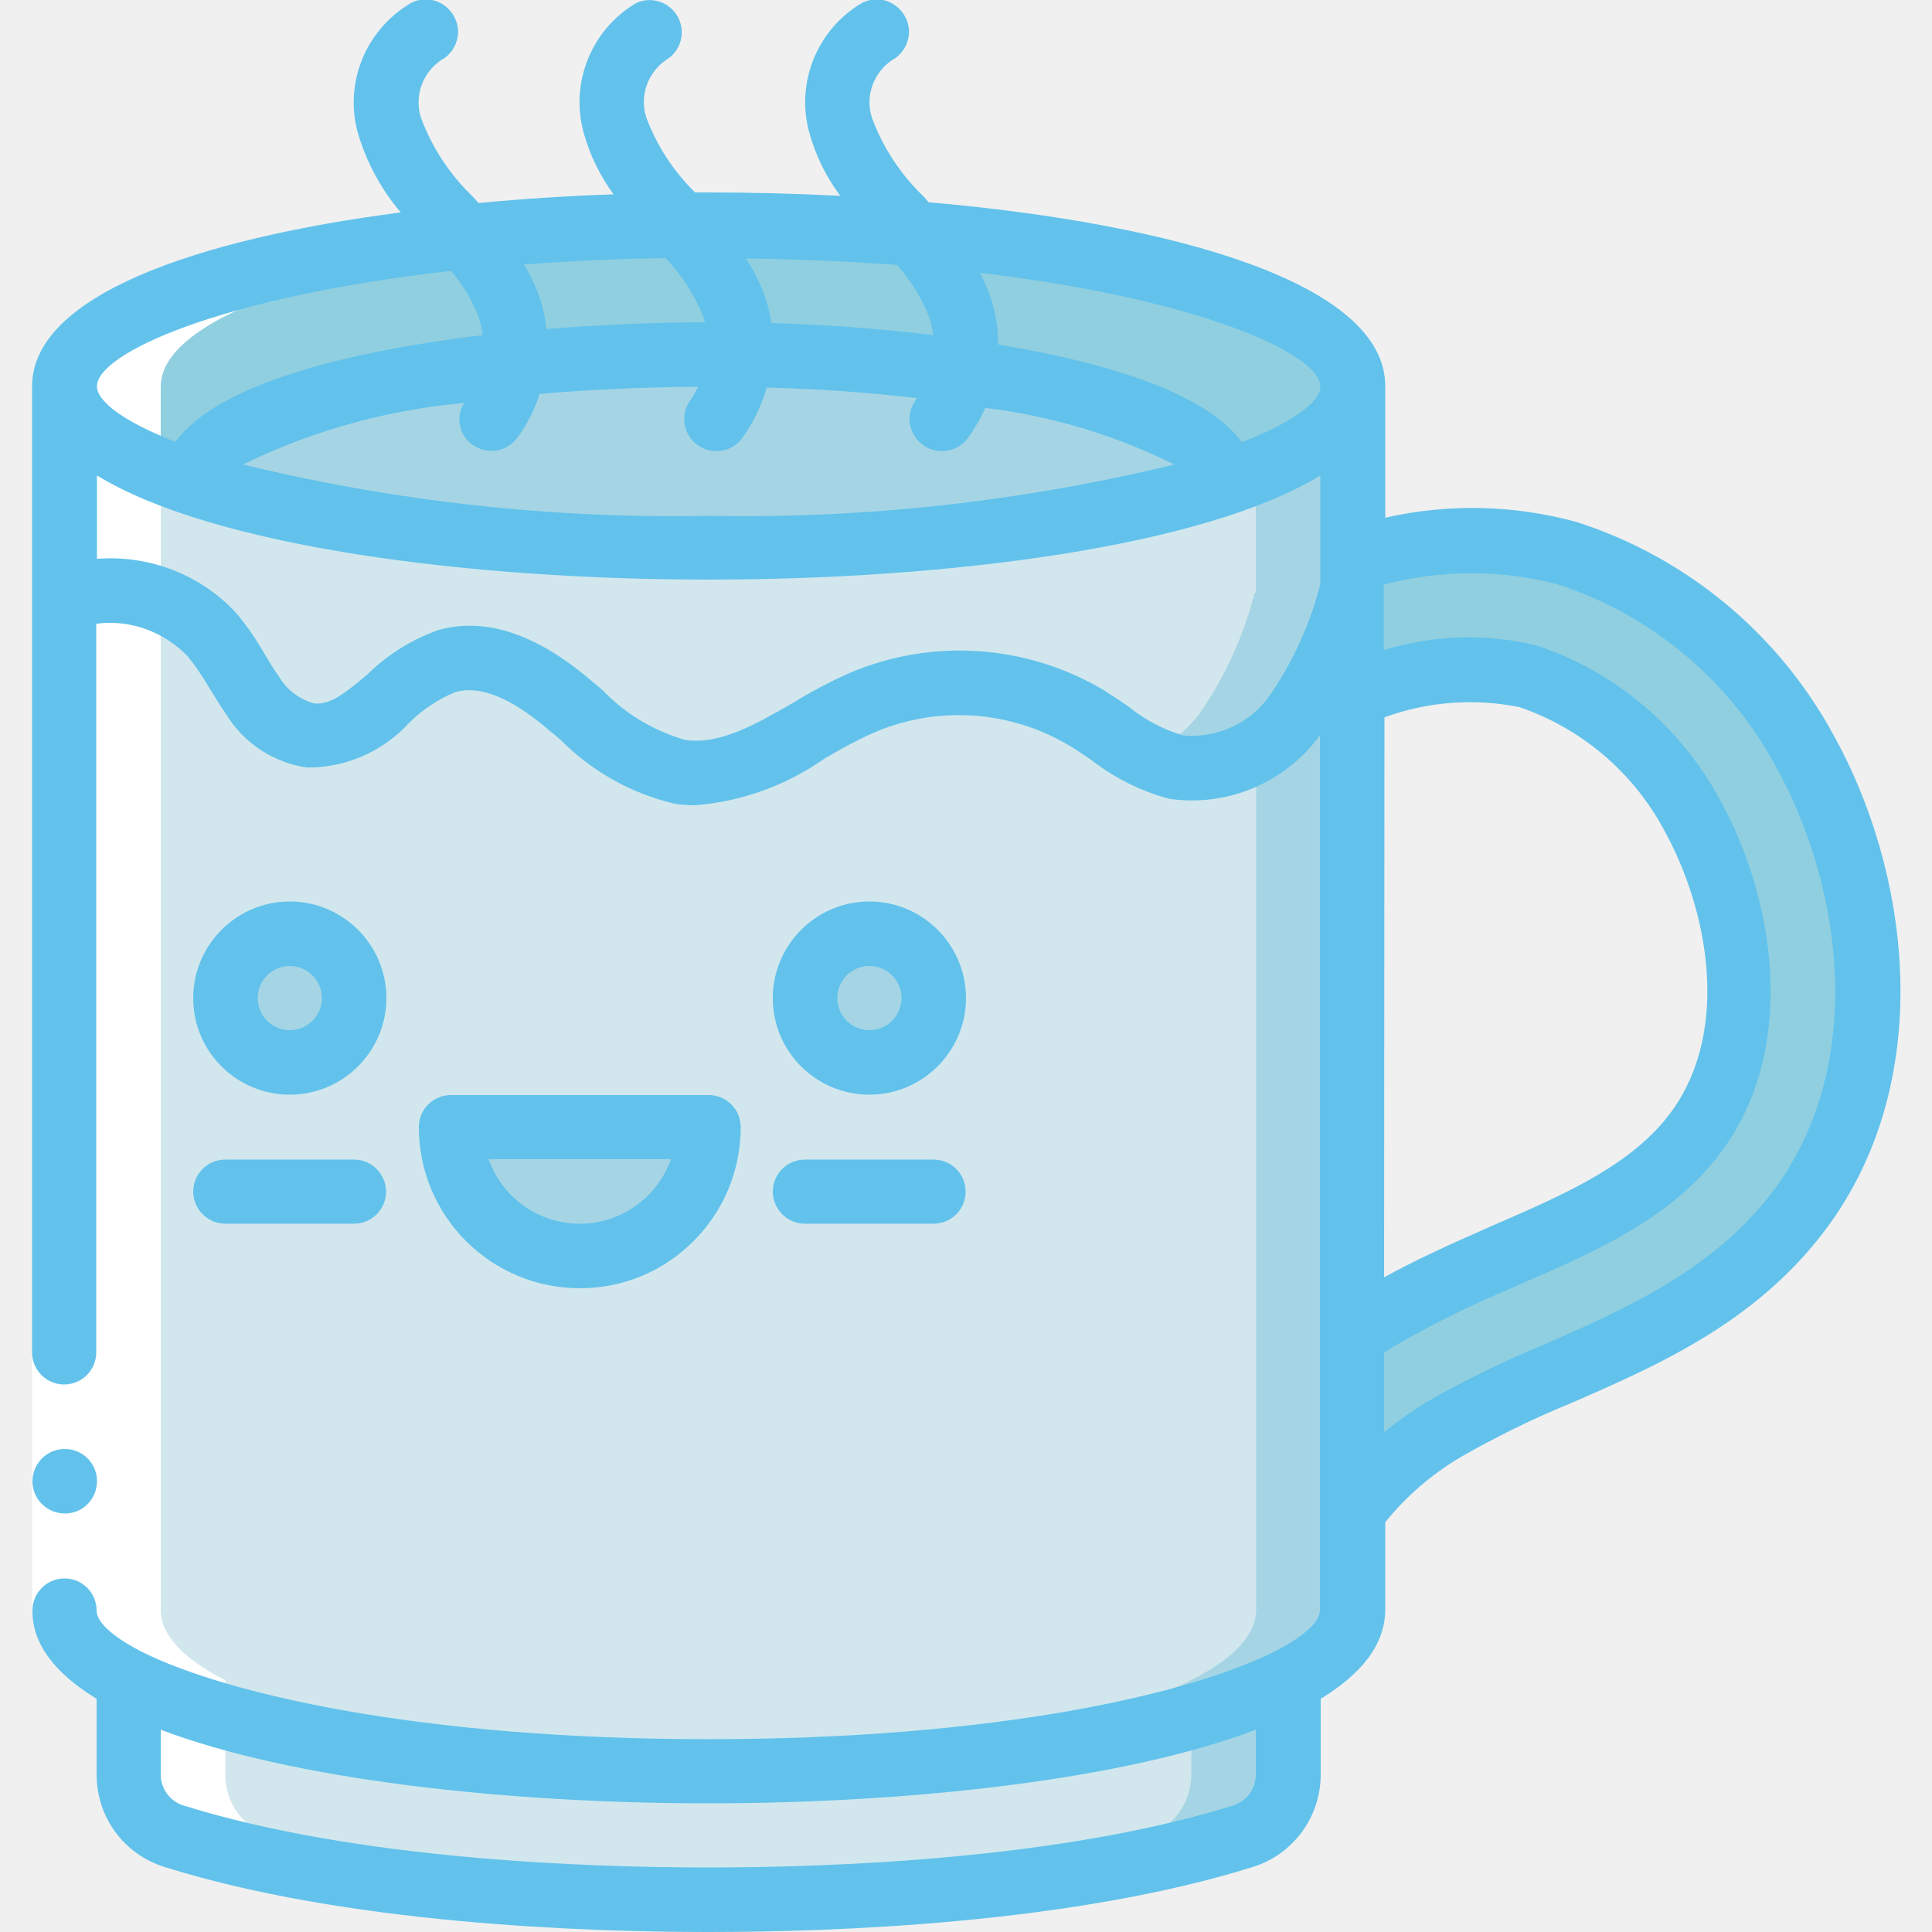
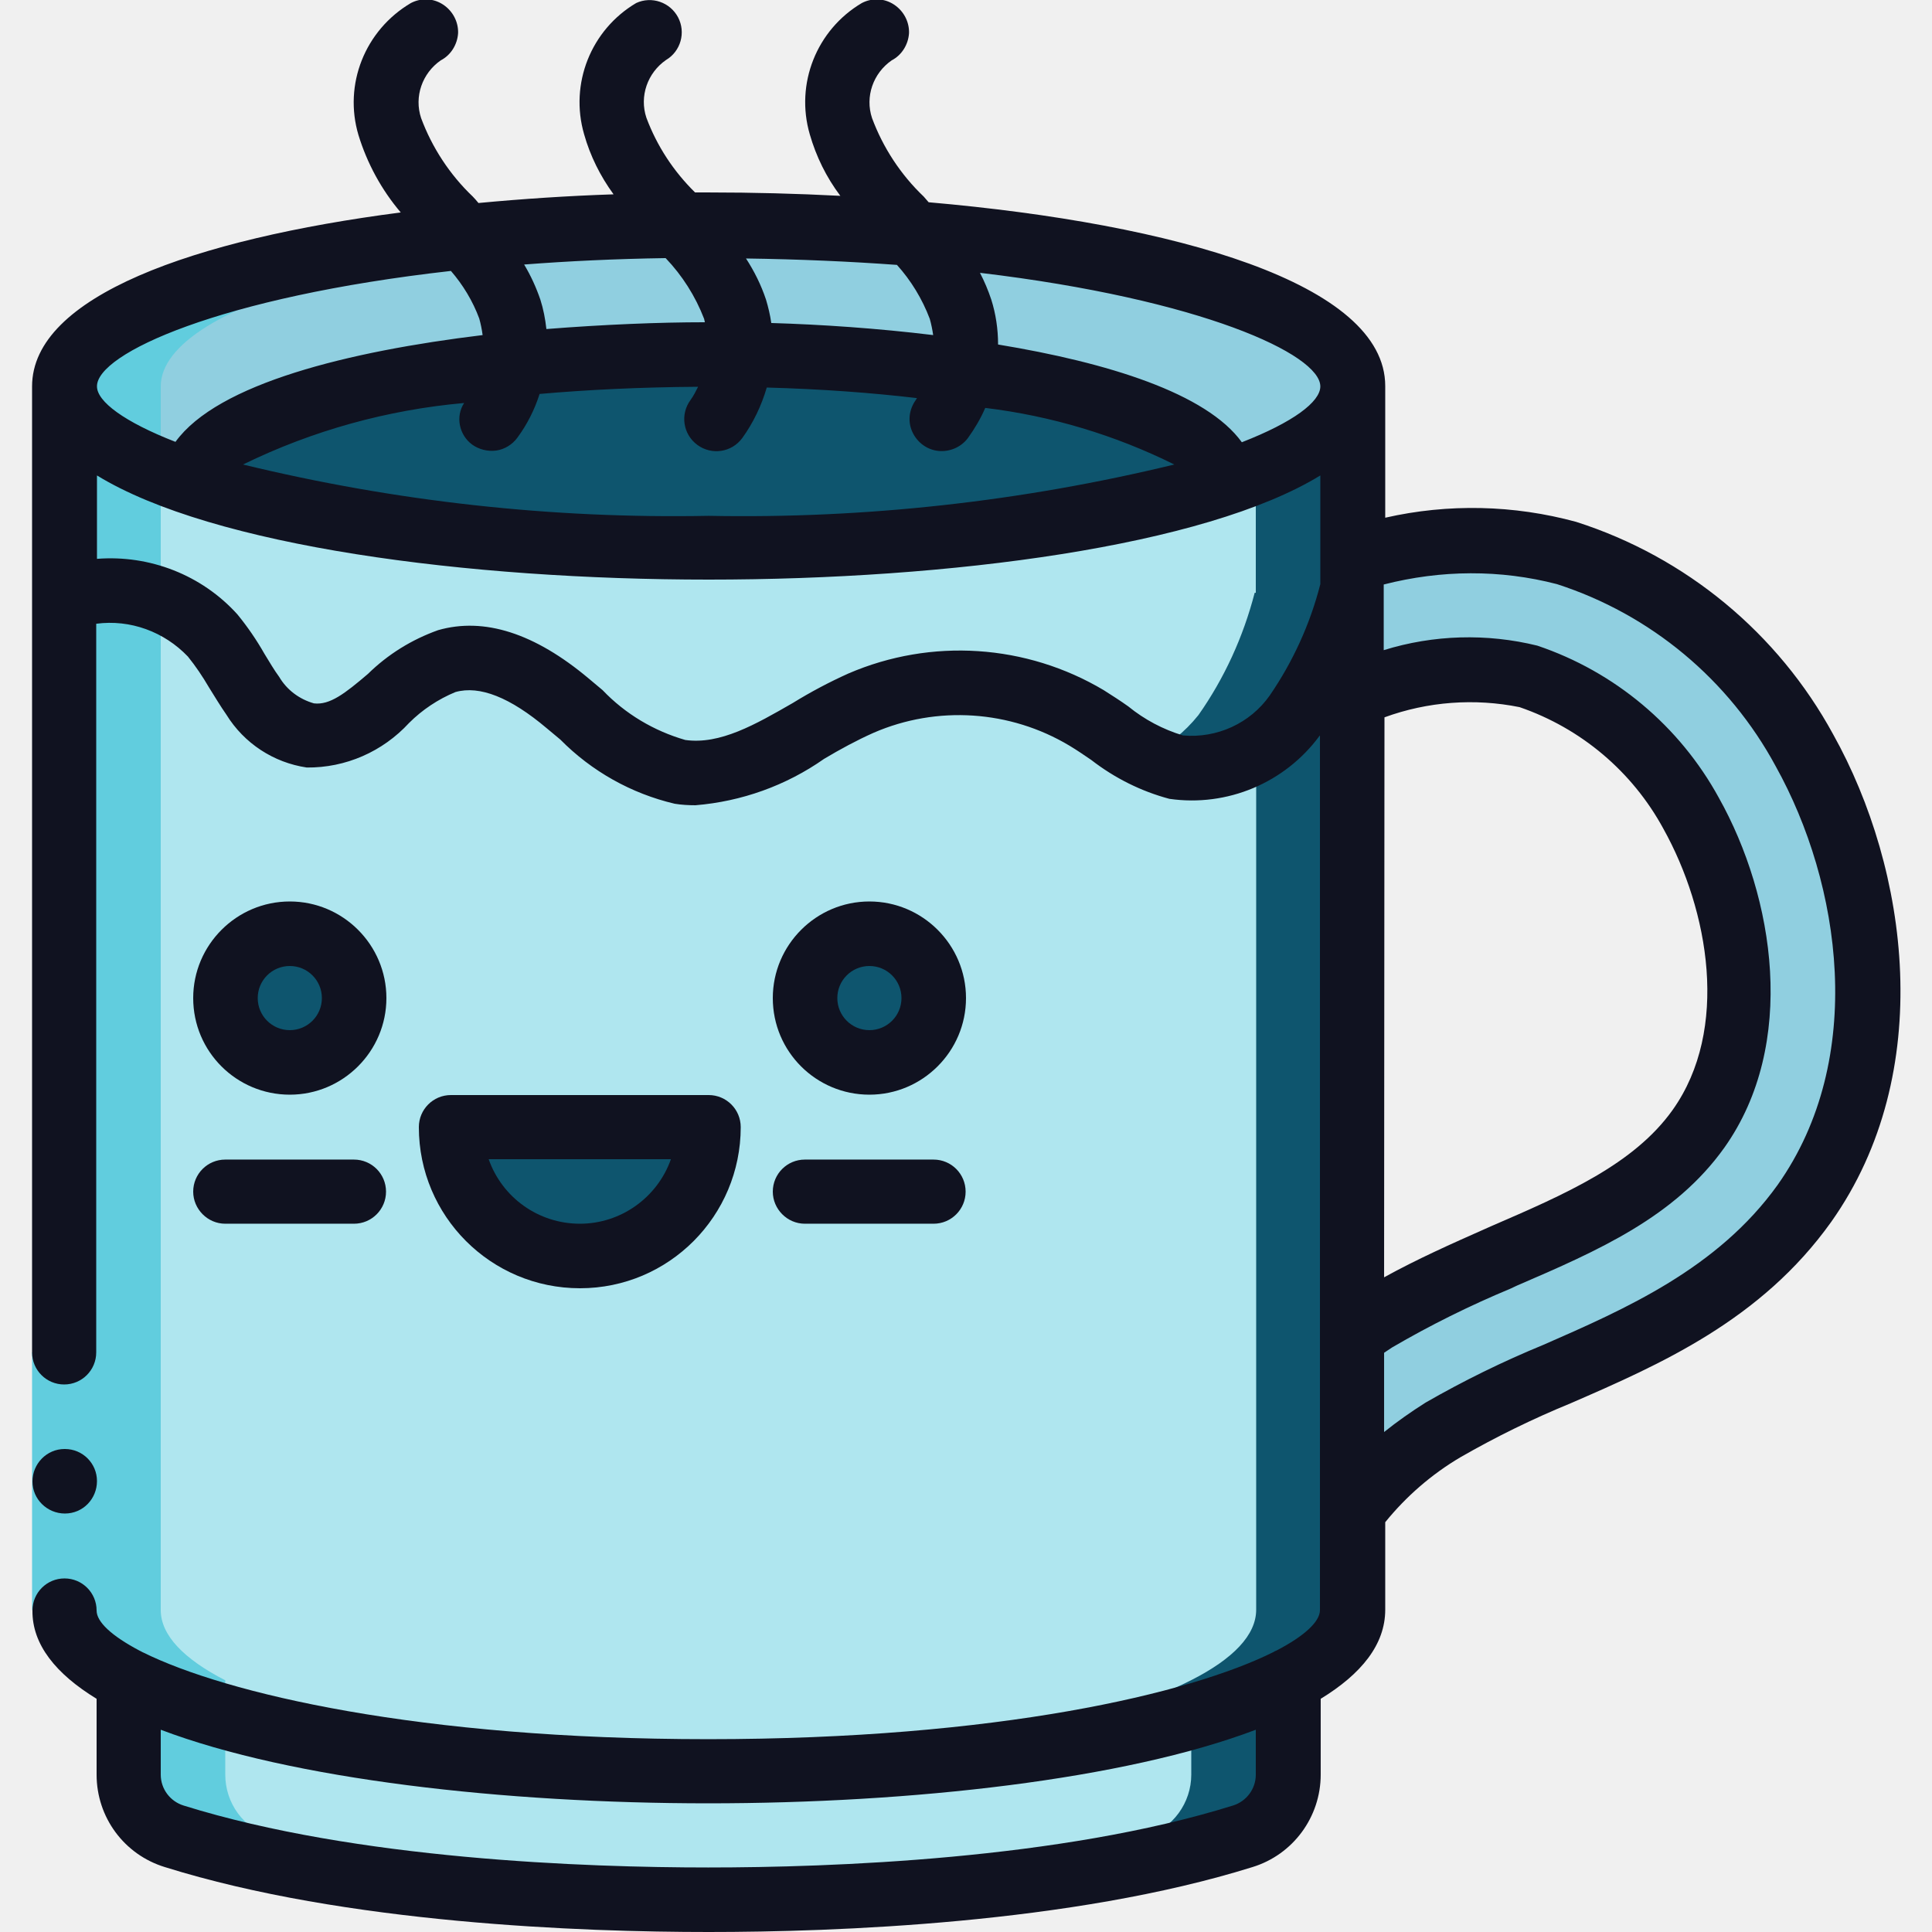
<svg xmlns="http://www.w3.org/2000/svg" version="1.1" id="Camada_1" x="0px" y="0px" viewBox="0 0 512 512" style="enable-background:new 0 0 512 512;" xml:space="preserve">
  <style type="text/css">
	.st0{fill:#90CFE0;}
- 	.st1{fill:#A5D5E5;}
- 	.st2{fill:#D1E7ED;}
- 	.st3{fill:#FFFFFF;}
- 	.st4{fill:#62C2EB;}
+ 	.st1{fill:#0E556E;}
+ 	.st2{fill:#AFE6EF;}
+ 	.st3{fill:#61CDDE;}
+ 	.st4{fill:#101220;}
</style>
  <g id="_x30_05---Hot-Drink">
    <path id="Shape" class="st0" d="M358.4,102.4c0,9.6-12.7,18.4-34.1,25.6c0-18.9-61.1-34.1-136.5-34.1S51.2,109.1,51.2,128   c-21.4-7.2-34.1-16-34.1-25.6c0-23.6,76.4-42.7,170.7-42.7S358.4,78.8,358.4,102.4z" />
    <path id="Shape_1_" class="st1" d="M324.3,128c-31.1,10.3-80.7,17.1-136.5,17.1S82.3,138.3,51.2,128c0-18.9,61.1-34.1,136.5-34.1   S324.3,109.1,324.3,128z" />
    <path id="Shape_2_" class="st2" d="M358.4,102.4v54.8h-0.3c-3,11.6-8,22.6-14.9,32.4c-7.2,9.9-19.2,15.2-31.4,13.7   c-8.6-3-16.6-7.4-23.7-13.1c-18.2-10.8-40.4-12.2-59.8-3.9c-16,7-30.7,20.7-48,18.2c-11.6-1.8-20.7-10.7-29.8-18.2   c-9.1-7.5-20.7-14.4-32-11.2c-13.5,3.9-22.2,21.2-36.1,19.7c-6.4-1.2-12-5-15.4-10.5c-3.8-5.2-6.5-11.1-10.7-16   c-10-10.8-25.3-14.7-39.3-10v-56c0,9.6,12.7,18.4,34.1,25.6c31.1,10.3,80.7,17.1,136.5,17.1s105.4-6.7,136.5-17.1   C345.7,120.8,358.4,112,358.4,102.4L358.4,102.4z" />
    <path id="Shape_3_" class="st1" d="M332.8,124.8v32.3h-0.3c-3,11.6-8,22.6-14.9,32.4c-3.6,4.5-8.2,8.2-13.4,10.8   c2.4,1.3,4.9,2.2,7.6,2.8c12.2,1.5,24.2-3.7,31.4-13.7c6.9-9.8,12-20.8,14.9-32.4h0.3v-54.8C358.4,110.7,349,118.3,332.8,124.8z" />
    <path id="Shape_4_" class="st2" d="M358.4,157.2v269.5c0,6.7-6.1,13-17.1,18.6c-27.6,14.3-86,24.1-153.6,24.1s-126-9.8-153.6-24.1   c-10.9-5.6-17.1-11.9-17.1-18.6V158.4c13.9-4.7,29.3-0.8,39.3,10c4.2,4.9,6.9,10.8,10.7,16c3.4,5.5,9,9.3,15.4,10.5   c13.9,1.5,22.6-15.8,36.1-19.7c11.3-3.2,23,3.6,32,11.2c9,7.6,18.2,16.4,29.8,18.2c17.2,2.6,32-11.2,48-18.2   c19.4-8.3,41.7-6.9,59.8,3.9c7.1,5.7,15.1,10.1,23.7,13.1c12.2,1.5,24.2-3.7,31.4-13.7c6.9-9.8,12-20.8,14.9-32.4L358.4,157.2z" />
    <path id="Shape_5_" class="st1" d="M358.1,157.2c-3,11.6-8,22.6-14.9,32.4c-2.9,3.6-6.4,6.8-10.3,9.2v227.8c0,6.7-6.1,13-17.1,18.6   c-25.9,13.3-78.7,22.8-140.8,23.9c4.2,0.1,8.5,0.1,12.8,0.1c67.6,0,126-9.8,153.6-24.1c10.9-5.6,17.1-11.9,17.1-18.6V157.2H358.1z" />
    <path id="Shape_6_" class="st2" d="M341.3,445.3l0,25c0,7.5-4.9,14.2-12,16.4c-46.3,14.4-106.8,16.8-141.6,16.8   s-95.2-2.4-141.6-16.8c-7.2-2.2-12-8.9-12-16.4l0-25c27.6,14.3,86,24.1,153.6,24.1S313.7,459.5,341.3,445.3z" />
    <path id="Shape_7_" class="st1" d="M315.7,454.9v15.4c0,7.5-4.9,14.2-12,16.4c-41.1,12.8-93.3,16.1-128.8,16.7   c4.5,0.2,8.9,0.2,12.8,0.2c34.7,0,95.2-2.4,141.6-16.8c7.2-2.2,12-8.9,12-16.4l0-25C333.1,449.3,324.6,452.5,315.7,454.9z" />
    <circle id="Oval" class="st1" cx="76.8" cy="264.5" r="17.1" />
    <circle id="Oval_1_" class="st1" cx="230.4" cy="264.5" r="17.1" />
    <path id="Shape_8_" class="st0" d="M478.1,319c-17.2,24.1-42.9,35.3-65.6,45.2c-10.4,4.3-20.4,9.2-30.1,14.8   c-9.4,5.5-17.5,12.8-24,21.5v-46.6c2-1.5,4.1-2.8,6.2-4.1c11-6.4,22.5-12,34.2-16.9c20.5-8.9,39.8-17.2,51.5-33.7   c17.2-24.3,11.4-59.6-2-83.6c-9.3-17.1-24.7-30-43.1-36.3c-15.7-3.3-32-1.7-46.8,4.4v-35.7c18.4-5.8,38-6.3,56.7-1.5   c27,8.7,49.6,27.4,63.1,52.3C496.8,232.4,504,282.5,478.1,319z" />
    <path id="Shape_9_" class="st1" d="M187.7,298.7c0,18.9-15.3,34.1-34.1,34.1s-34.1-15.3-34.1-34.1H187.7z" />
    <path id="Shape_10_" class="st3" d="M34.1,445.3v25c0,7.5,4.9,14.2,12,16.4c39,12.1,97.5,17.7,154.5,16.7   c-43.5,0.1-86.8-5.5-128.9-16.7c-7.2-2.2-12-8.9-12-16.4v-25c-10.9-5.6-17.1-11.9-17.1-18.6V102.4c0-22.5,69.6-40.9,157.9-42.5   c-4.3-0.1-8.5-0.2-12.8-0.2c-94.3,0-170.7,19.1-170.7,42.7v324.3C17.1,433.3,23.2,439.6,34.1,445.3z" />
    <path id="Rectangle-path" class="st3" d="M8.5,358.4h17.1v68.3H8.5V358.4z" />
    <g>
      <path id="Shape_11_" class="st4" d="M17.2,401.1c-4.7,0-8.6-3.8-8.6-8.5s3.8-8.6,8.5-8.6h0.1c4.7,0,8.5,3.8,8.5,8.5    S22,401.1,17.2,401.1z" />
      <path id="Shape_12_" class="st4" d="M25.6,450.2v20.1c0,11.3,7.3,21.2,18.1,24.5c47.9,15,110.8,17.2,144.1,17.2    s96.1-2.2,144.1-17.2c10.8-3.3,18.1-13.3,18.1-24.5v-20.1c10.8-6.6,17.1-14.4,17.1-23.6v-23.2c5.6-6.9,12.3-12.7,19.9-17.2    c9.4-5.4,19.2-10.2,29.2-14.3c23.7-10.3,50.5-22,69.1-48.1c28-39.6,20.5-93.4,0.5-129.2c-14.6-26.8-39-47-68.1-56.3    c-16.5-4.5-33.9-4.9-50.6-1.1v-34.9c0-27.2-55.7-43-121-48.7c-0.4-0.5-0.9-1-1.3-1.5c-6.1-5.8-10.8-13-13.7-20.8    c-1.9-5.7,0.3-11.9,5.2-15.3c2.7-1.4,4.4-4.2,4.6-7.2c0.1-3-1.4-5.9-4-7.6s-5.8-1.8-8.5-0.4c-12,7.1-17.7,21.4-13.8,34.8    c1.7,5.9,4.4,11.4,8.1,16.3c-11.6-0.6-23.2-0.9-34.8-0.9h-3.7c-5.7-5.6-10.1-12.3-12.9-19.8c-1.9-5.7,0.3-11.9,5.2-15.3    c3.9-2.3,5.3-7.3,3.2-11.3s-7-5.7-11.1-3.8c-12,7.1-17.7,21.4-13.8,34.8c1.6,5.7,4.3,11.1,7.8,15.9c-12.1,0.4-24.1,1.2-35.8,2.3    c-0.5-0.6-1-1.2-1.5-1.7c-6.1-5.8-10.8-13-13.7-20.8c-1.9-5.7,0.3-11.9,5.2-15.3c2.7-1.4,4.4-4.2,4.6-7.2c0.1-3-1.4-5.9-4-7.6    s-5.8-1.8-8.5-0.4C96.7,8,91,22.4,95,35.8c2.3,7.5,6.1,14.5,11.2,20.5C51.5,63.4,8.5,78.5,8.5,102.4v256c0,4.7,3.8,8.5,8.5,8.5    s8.5-3.8,8.5-8.5V165.3c9-1.2,18,2.1,24.3,8.7c2.1,2.6,3.9,5.3,5.6,8.2c1.5,2.4,3,4.9,4.6,7.2c4.7,7.6,12.5,12.7,21.3,14    c10.3,0.1,20.1-4.2,27.1-11.8c3.5-3.5,7.7-6.3,12.3-8.2c6.4-1.8,14.5,1.4,24.2,9.6l3.6,3c8.3,8.4,18.8,14.3,30.3,17    c1.8,0.3,3.7,0.4,5.5,0.4c12.2-1,24-5.2,34.1-12.3c4.2-2.5,8.6-4.9,13.1-6.9c16.8-7.3,36.2-6,51.9,3.4c2,1.2,3.9,2.5,5.8,3.8    c6.2,4.8,13.2,8.3,20.7,10.3c15.3,2.2,30.6-4.2,39.8-16.7l0.1-0.1v231.8c0,3-4,6.8-11.5,10.7c-0.3,0.1-0.5,0.2-0.8,0.4    c-22,11-73.1,23.1-149.8,23.1s-127.8-12.1-149.8-23c-0.3-0.1-0.5-0.3-0.8-0.4c-7.6-4-11.5-7.7-11.5-10.7c0-4.7-3.8-8.5-8.5-8.5    s-8.5,3.8-8.5,8.5C8.5,435.8,14.8,443.6,25.6,450.2L25.6,450.2z M366.9,190.1c11.5-4.2,23.9-5.1,35.8-2.7    c16.3,5.6,29.9,17.1,38.1,32.2c12.1,21.7,17.6,53.2,2.5,74.5c-10.3,14.5-28.6,22.4-48,30.8l-1.8,0.8c-8.8,3.9-17.8,7.9-26.7,12.8    L366.9,190.1z M412.6,154.8c24.8,8,45.6,25.3,58,48.3c17.3,31.1,24.2,77.4,0.5,110.9c-15.9,22.2-40.4,32.9-62.1,42.4    c-10.7,4.4-21.1,9.5-31.2,15.3c-3.8,2.4-7.5,5-11,7.8v-21c0.7-0.5,1.4-0.9,2.1-1.4c10.1-5.9,20.6-11.1,31.4-15.6l1.7-0.8    c21.6-9.3,41.9-18.2,55-36.6c19.4-27.4,13.3-66.3-1.5-92.7c-10.4-19-27.6-33.4-48.1-40.3c-13.4-3.3-27.5-2.9-40.7,1.2v-17.4    C381.9,151,397.6,150.9,412.6,154.8L412.6,154.8z M349.9,102.4c0,4.1-7.2,9.5-20.8,14.8c-9.4-13-35.5-21.1-64.6-25.9    c0-4.1-0.6-8.1-1.8-11.9c-0.8-2.4-1.8-4.8-3-7.1C318.4,79.3,349.9,93.9,349.9,102.4z M125.1,117.8c1.8,1.3,4.1,1.9,6.4,1.6    c2.2-0.3,4.3-1.6,5.6-3.4c2.6-3.5,4.6-7.5,5.9-11.6c12.6-1.1,26.7-1.8,42-1.9c-0.6,1.2-1.2,2.4-2,3.5c-2.8,3.8-2,9.1,1.8,11.9    s9.1,2,11.9-1.8c2.9-4,5.1-8.6,6.5-13.4c14.6,0.4,27.9,1.4,39.8,2.8c-0.1,0.2-0.2,0.3-0.3,0.5c-1.8,2.5-2.2,5.7-0.9,8.5    s3.9,4.7,6.9,5c3,0.3,6-1,7.8-3.4c1.8-2.5,3.4-5.2,4.6-8c17.4,2.1,34.4,7.2,50.1,15c-40.4,9.8-81.9,14.4-123.4,13.6    c-41.6,0.8-83-3.8-123.4-13.6c18.4-9,38.3-14.5,58.6-16.3C120.7,110.3,121.6,115.2,125.1,117.8z M246.4,84.5    c0.4,1.4,0.7,2.9,0.9,4.3c-14.8-1.8-29.6-2.8-42.9-3.2c-0.3-2.1-0.8-4.2-1.4-6.2c-1.3-3.9-3.1-7.5-5.3-10.9    c14.3,0.2,27.6,0.8,40,1.7C241.4,74.3,244.4,79.2,246.4,84.5z M176.4,68.4c4.4,4.6,7.9,10.1,10.2,16.1c0.1,0.3,0.1,0.6,0.2,0.9    c-12.1,0-26.8,0.6-42,1.8c-0.3-2.7-0.8-5.3-1.6-7.8c-1.1-3.2-2.5-6.3-4.3-9.3C150.6,69.2,163.1,68.6,176.4,68.4L176.4,68.4z     M119.5,71.8c3.2,3.7,5.8,8,7.5,12.6c0.4,1.4,0.7,2.9,0.9,4.4c-35.4,4.3-70.2,12.8-81.4,28.3c-13.6-5.3-20.8-10.7-20.8-14.7    C25.6,93.7,58.3,78.7,119.5,71.8z M336.5,184.3c-5.2,7.4-14,11.4-23,10.6c-5.3-1.6-10.2-4.2-14.5-7.7c-2.1-1.5-4.3-2.9-6.5-4.3    c-20.5-12.2-45.7-13.9-67.7-4.4c-5.1,2.3-10,4.9-14.7,7.8c-9.9,5.7-19.3,11.1-28.5,9.8c-8.3-2.4-15.9-6.9-21.9-13.2l-3.7-3.1    c-14.3-12-27.7-16.3-39.9-12.8c-7,2.5-13.3,6.4-18.6,11.6c-6.1,5.2-10.1,8.3-14.3,7.8c-3.9-1.1-7.2-3.6-9.2-7    c-1.4-1.9-2.6-4-3.9-6.1c-2.1-3.7-4.5-7.2-7.2-10.5c-9.4-10.4-23.2-15.8-37.2-14.7V126c30.7,18.8,98.2,27.6,162.1,27.6    s131.4-8.8,162.1-27.6v28.8C347.2,165.4,342.6,175.4,336.5,184.3L336.5,184.3z M332.8,458.4v11.9c0,3.8-2.5,7.1-6.1,8.2    c-45.8,14.3-106.7,16.4-139,16.4s-93.2-2.1-139-16.4c-3.6-1.1-6.1-4.4-6.1-8.2l0-11.9c34.8,13.2,91.2,19.5,145.1,19.5    S298,471.6,332.8,458.4z" />
      <path id="Shape_13_" class="st4" d="M76.8,290.1c14.1,0,25.6-11.5,25.6-25.6c0-14.1-11.5-25.6-25.6-25.6s-25.6,11.5-25.6,25.6    C51.2,278.7,62.7,290.1,76.8,290.1z M76.8,256c4.7,0,8.5,3.8,8.5,8.5s-3.8,8.5-8.5,8.5s-8.5-3.8-8.5-8.5S72.1,256,76.8,256z" />
      <path id="Shape_14_" class="st4" d="M230.4,290.1c14.1,0,25.6-11.5,25.6-25.6c0-14.1-11.5-25.6-25.6-25.6    c-14.1,0-25.6,11.5-25.6,25.6C204.8,278.7,216.3,290.1,230.4,290.1z M230.4,256c4.7,0,8.5,3.8,8.5,8.5s-3.8,8.5-8.5,8.5    c-4.7,0-8.5-3.8-8.5-8.5S225.7,256,230.4,256z" />
      <path id="Shape_15_" class="st4" d="M59.7,324.3h34.1c4.7,0,8.5-3.8,8.5-8.5c0-4.7-3.8-8.5-8.5-8.5H59.7c-4.7,0-8.5,3.8-8.5,8.5    C51.2,320.4,55,324.3,59.7,324.3z" />
      <path id="Shape_16_" class="st4" d="M213.3,324.3h34.1c4.7,0,8.5-3.8,8.5-8.5c0-4.7-3.8-8.5-8.5-8.5h-34.1c-4.7,0-8.5,3.8-8.5,8.5    C204.8,320.4,208.6,324.3,213.3,324.3z" />
      <path id="Shape_17_" class="st4" d="M196.3,298.7c0-4.7-3.8-8.5-8.5-8.5h-68.3c-4.7,0-8.5,3.8-8.5,8.5c0,23.6,19.1,42.7,42.7,42.7    S196.3,322.2,196.3,298.7z M129.5,307.2h48.3c-3.6,10.2-13.3,17.1-24.1,17.1C142.7,324.3,133.1,317.4,129.5,307.2L129.5,307.2z" />
    </g>
  </g>
</svg>
